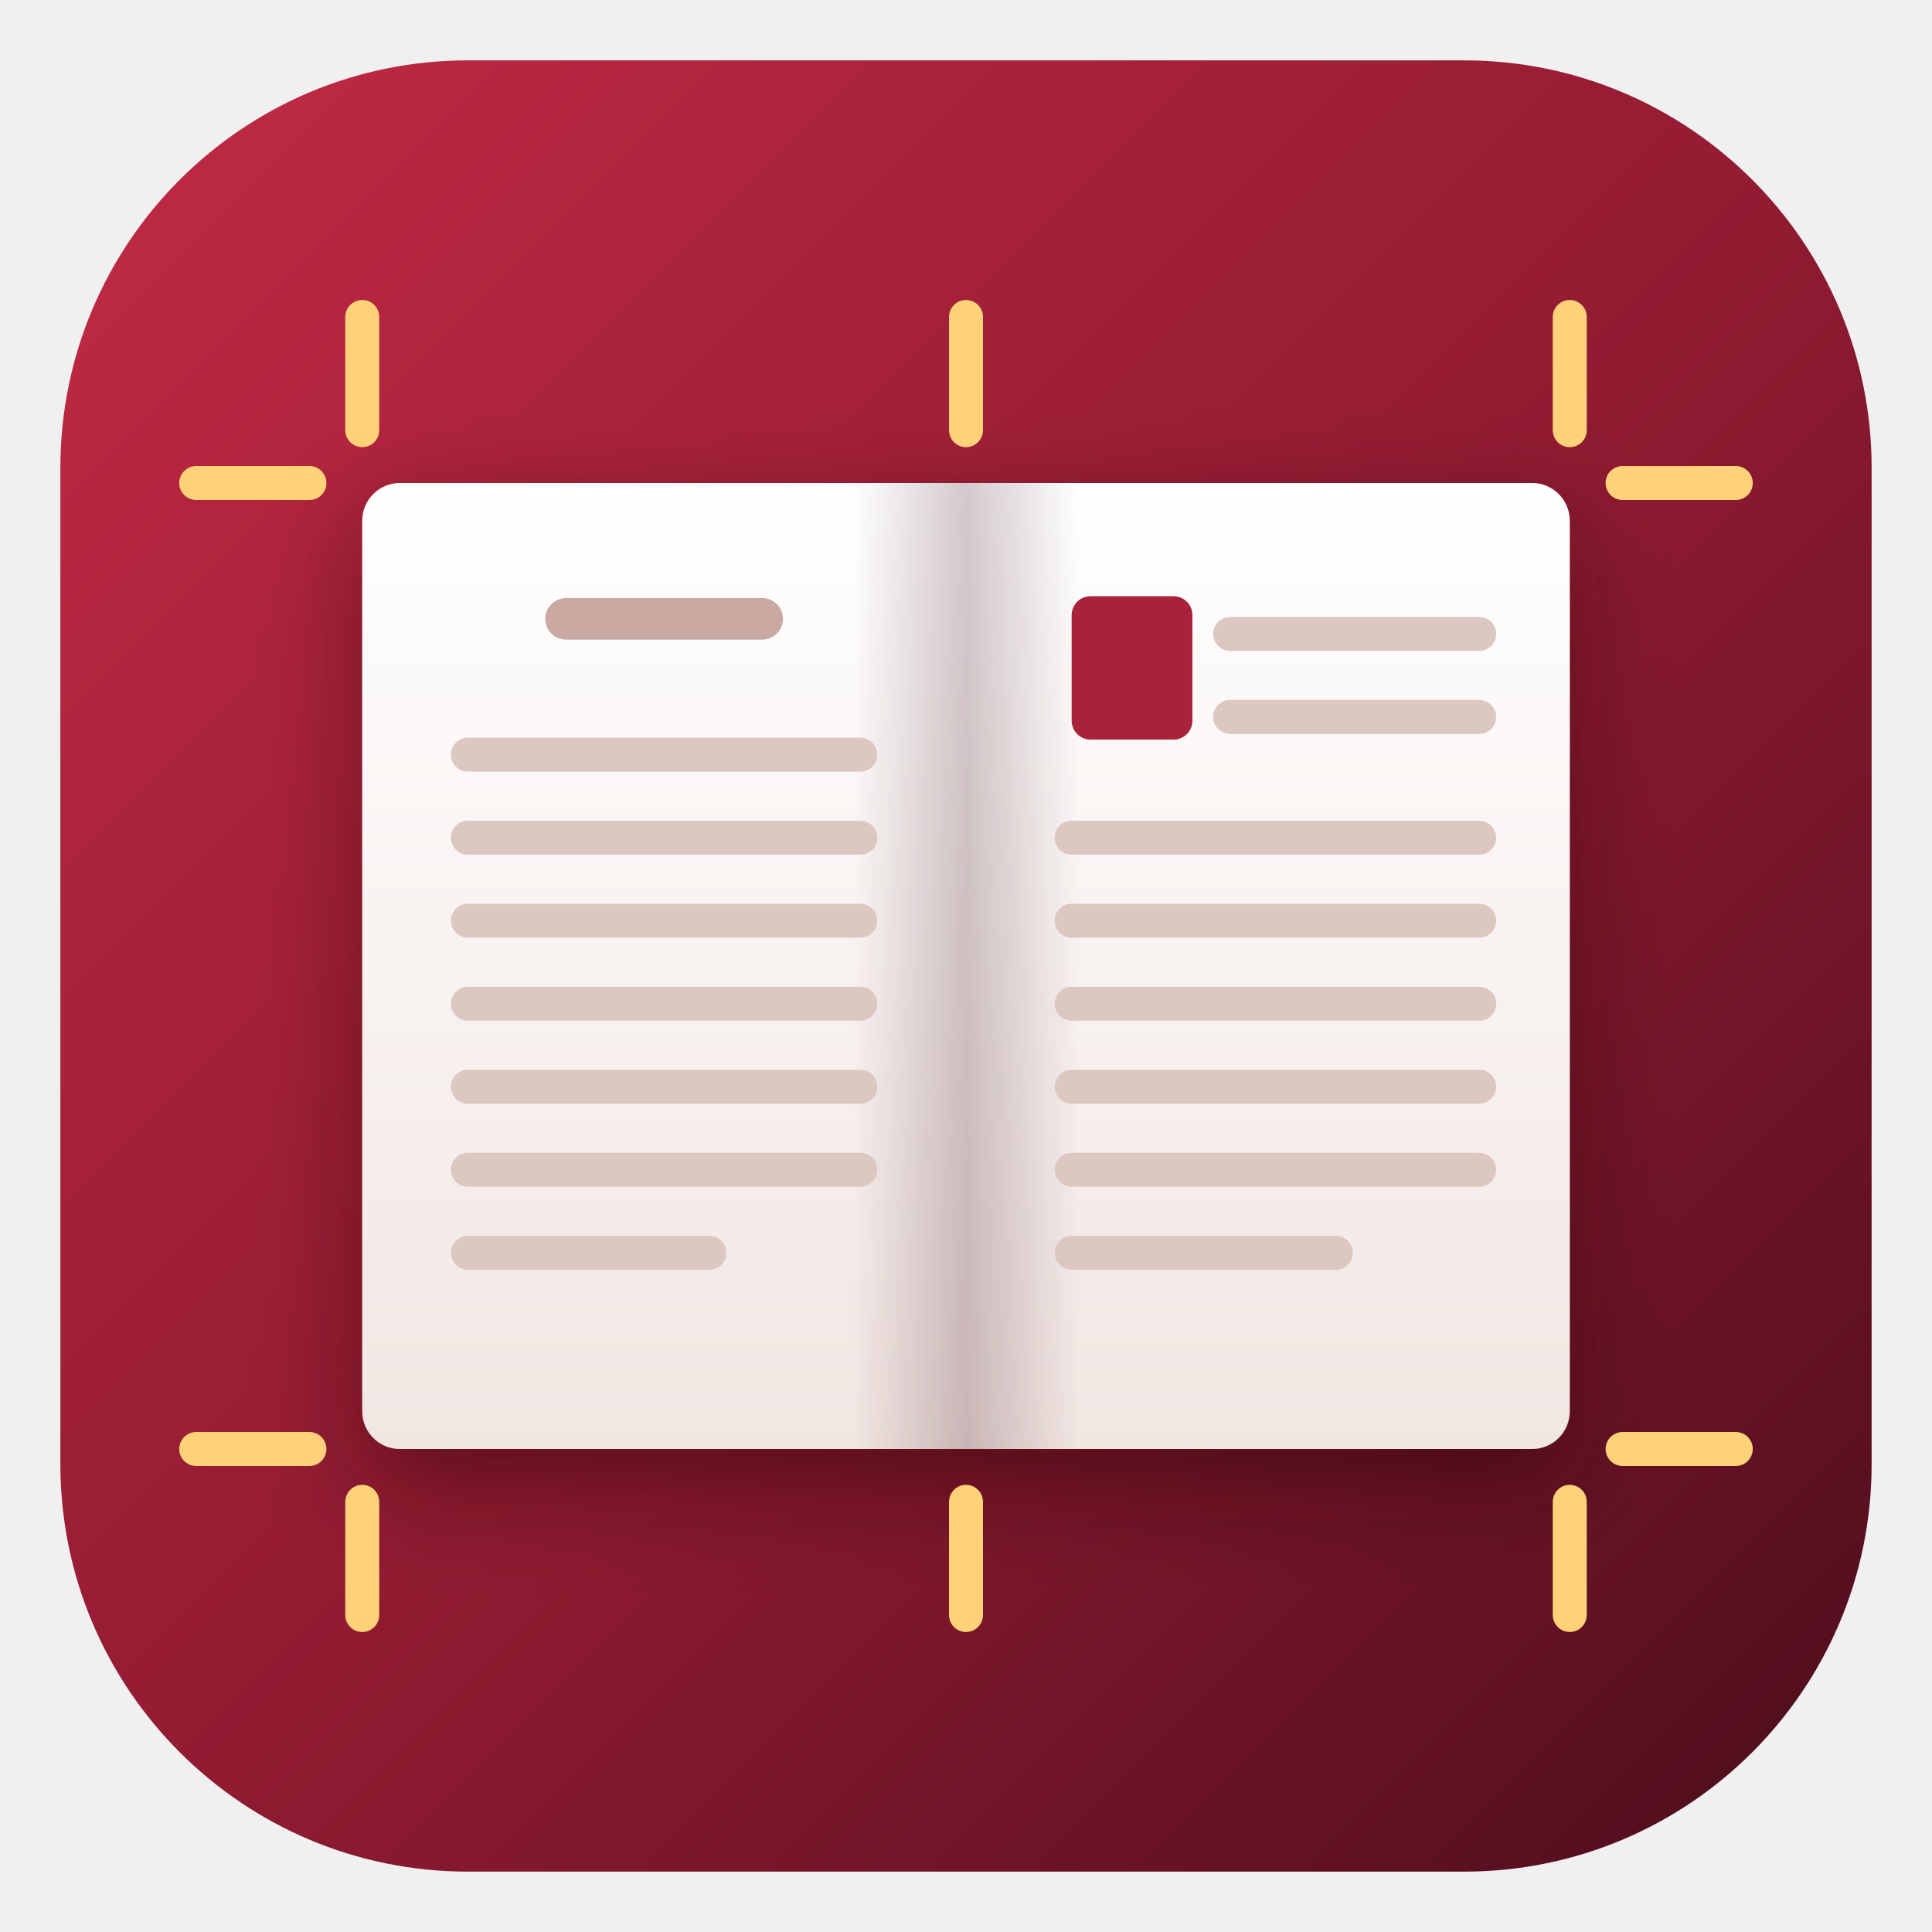
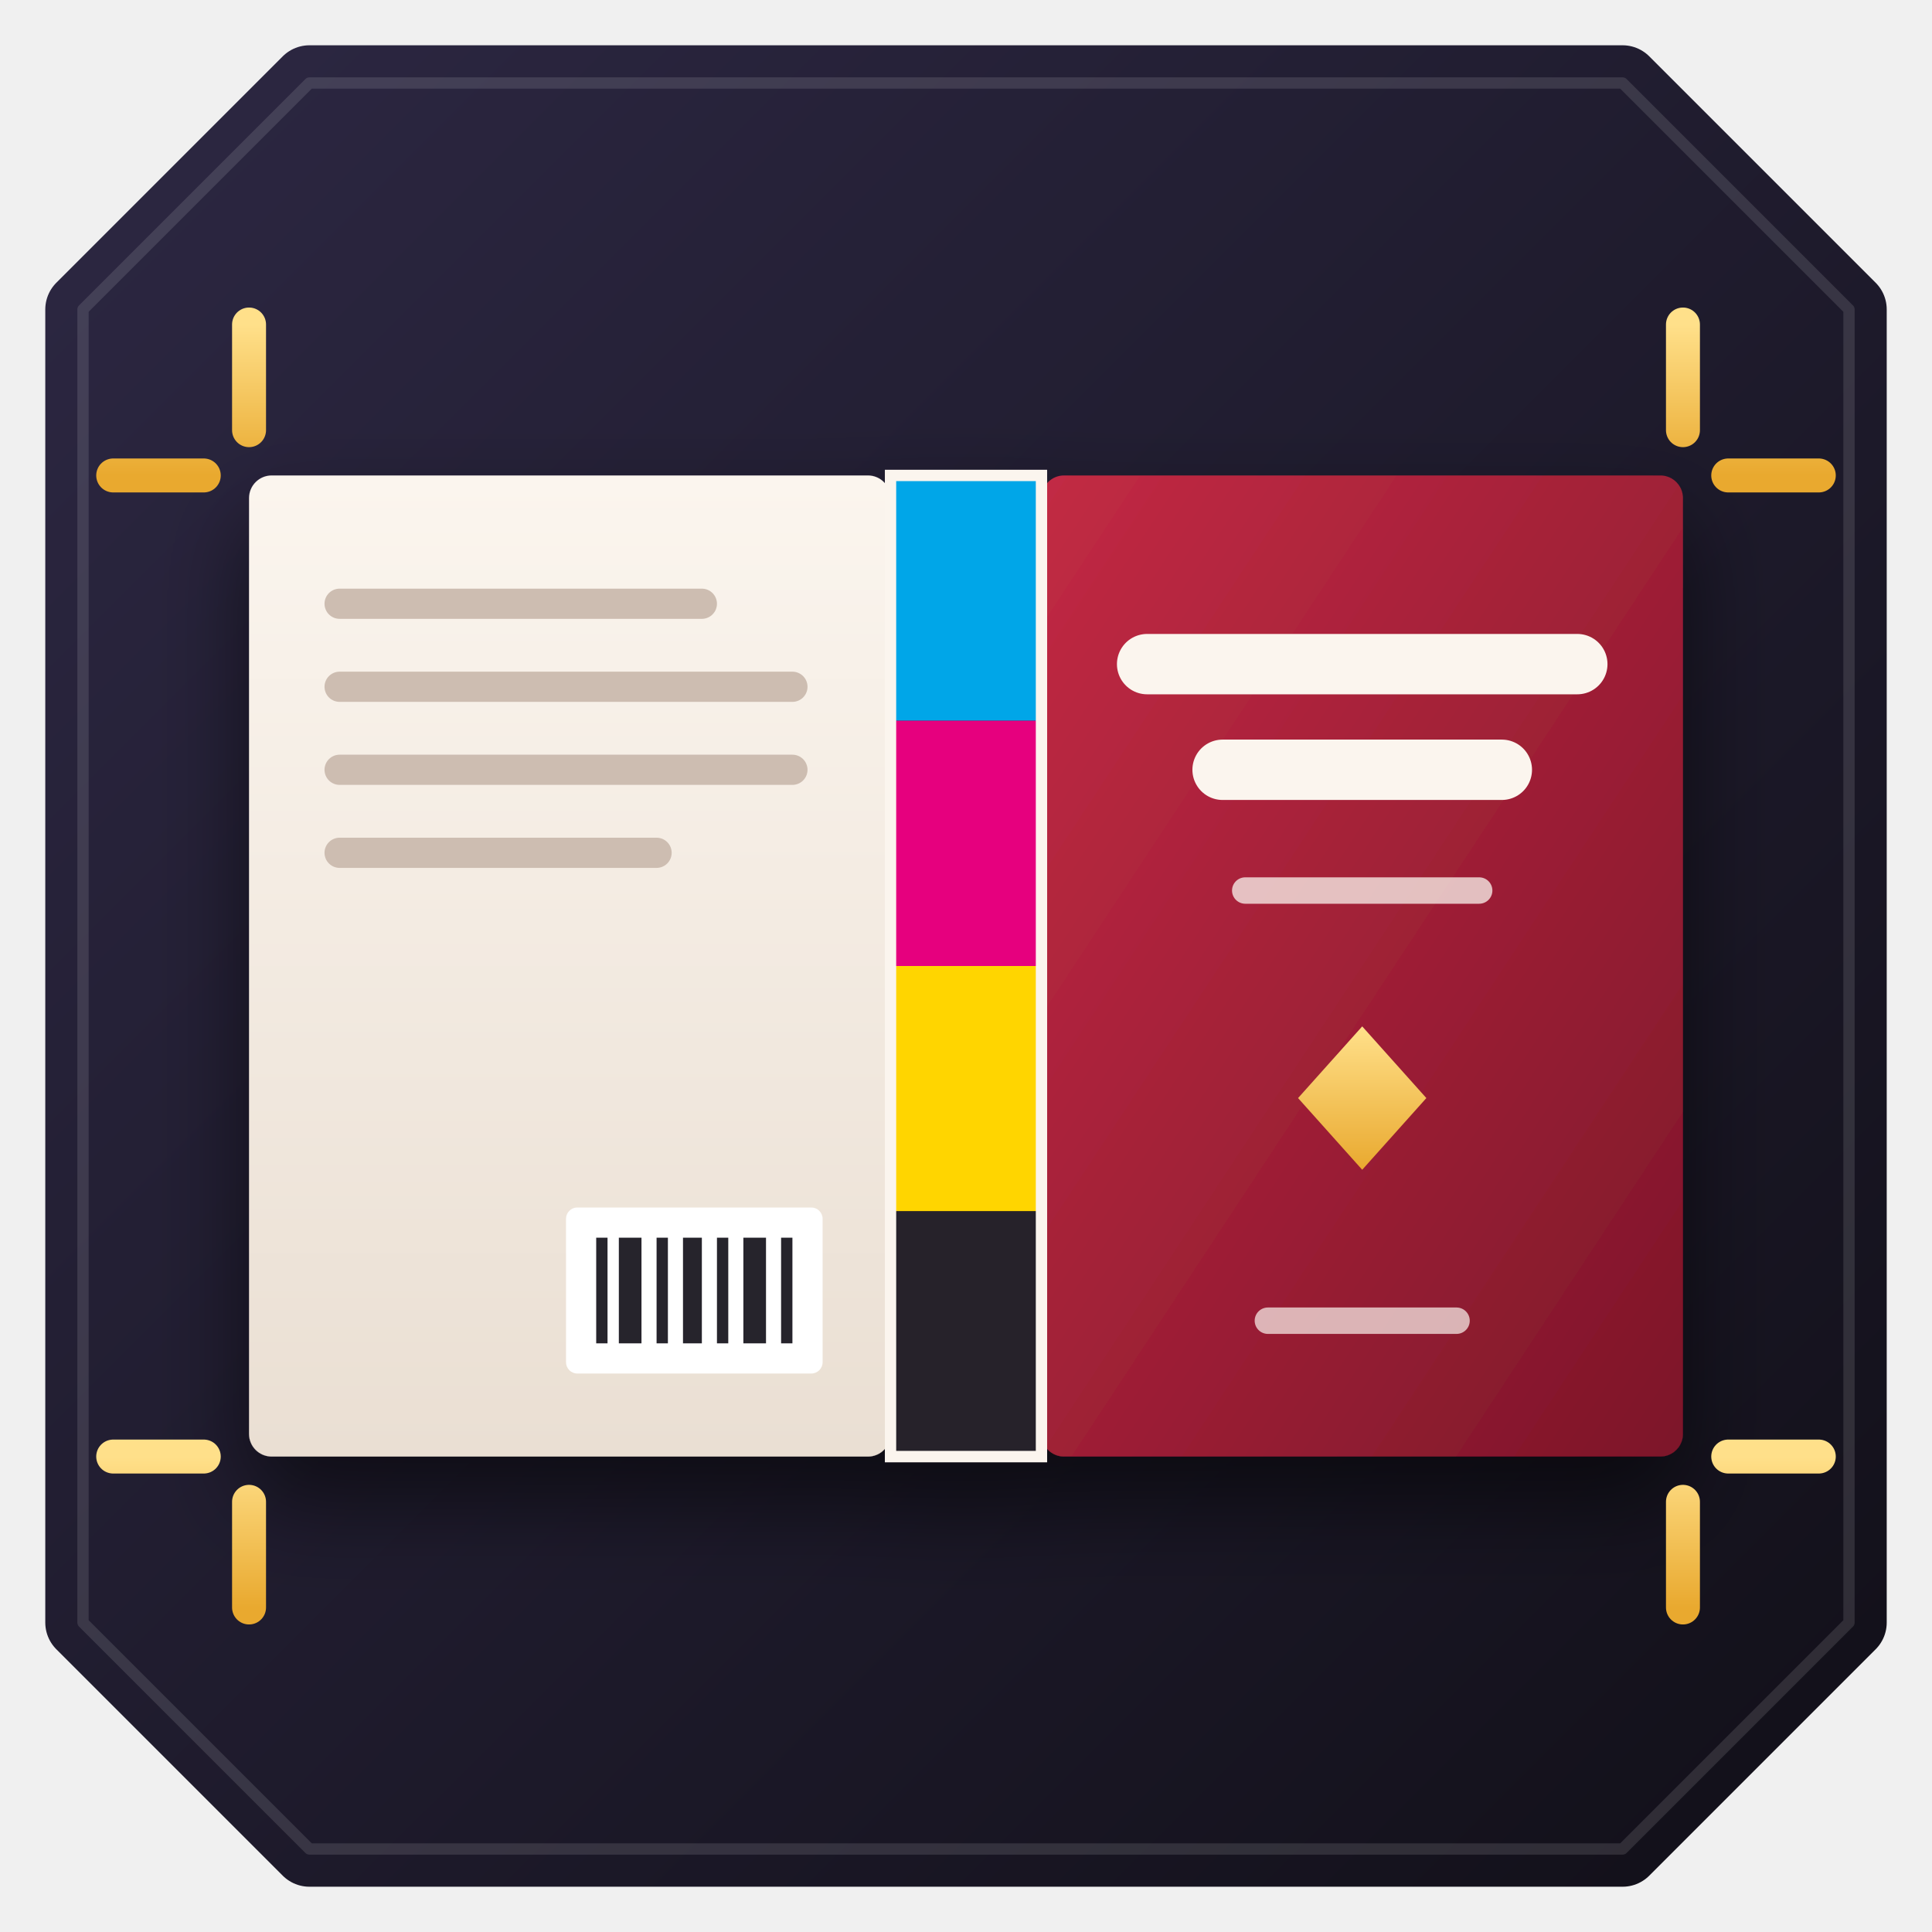
<svg xmlns="http://www.w3.org/2000/svg" viewBox="0 0 512 512">
  <defs>
-     <linearGradient id="bg" x1="0" y1="0" x2="1" y2="1">
+     <linearGradient id="tile" x1="0" y1="0" x2="1" y2="1">
+       <stop offset="0" stop-color="#2c2742" />
+       <stop offset="1" stop-color="#121019" />
+     </linearGradient>
+     <linearGradient id="front" x1="0" y1="0" x2="1" y2="1">
      <stop offset="0" stop-color="#c22a44" />
-       <stop offset=".55" stop-color="#8d1a30" />
-       <stop offset="1" stop-color="#4a0d1c" />
+       <stop offset="1" stop-color="#7d1629" />
    </linearGradient>
-     <linearGradient id="paper" x1="0" y1="0" x2="0" y2="1">
-       <stop offset="0" stop-color="#ffffff" />
-       <stop offset="1" stop-color="#f1e6e2" />
+     <linearGradient id="back" x1="0" y1="0" x2="0" y2="1">
+       <stop offset="0" stop-color="#fbf5ee" />
+       <stop offset="1" stop-color="#eadfd3" />
    </linearGradient>
-     <linearGradient id="fold" x1="0" y1="0" x2="1" y2="0">
-       <stop offset="0" stop-color="#3a0a16" stop-opacity="0" />
-       <stop offset=".5" stop-color="#3a0a16" stop-opacity=".22" />
-       <stop offset="1" stop-color="#3a0a16" stop-opacity="0" />
+     <linearGradient id="gold" x1="0" y1="0" x2="0" y2="1">
+       <stop offset="0" stop-color="#ffe08a" />
+       <stop offset="1" stop-color="#e9a92f" />
    </linearGradient>
-     <filter id="sh" x="-20%" y="-20%" width="140%" height="140%">
-       <feDropShadow dx="0" dy="10" stdDeviation="13" flood-color="#2a0510" flood-opacity=".45" />
+     <filter id="sh" x="-20%" y="-20%" width="140%" height="150%">
+       <feDropShadow dx="0" dy="12" stdDeviation="12" flood-color="#000000" flood-opacity=".55" />
    </filter>
  </defs>
-   <rect x="16" y="16" width="480" height="480" rx="108" fill="url(#bg)" />
+   <path d="M82 22H430L490 82V430L430 490H82L22 430V82Z" fill="url(#tile)" stroke="url(#tile)" stroke-width="20" stroke-linejoin="round" />
+   <path d="M82 22H430L490 82V430L430 490H82L22 430V82Z" fill="none" stroke="#ffffff" stroke-opacity=".12" stroke-width="3" stroke-linejoin="round" />
  <g filter="url(#sh)">
-     <path d="M96 138a10 10 0 0 1 10-10H256V384H106a10 10 0 0 1-10-10z" fill="url(#paper)" />
-     <path d="M256 128H406a10 10 0 0 1 10 10V374a10 10 0 0 1-10 10H256z" fill="url(#paper)" />
+     <rect x="66" y="126" width="170" height="260" rx="6" fill="url(#back)" />
+     <rect x="276" y="126" width="170" height="260" rx="6" fill="url(#front)" />
+     <rect x="236" y="126" width="40" height="65" fill="#00a6e8" />
+     <rect x="236" y="191" width="40" height="65" fill="#e6007e" />
+     <rect x="236" y="256" width="40" height="65" fill="#ffd500" />
+     <rect x="236" y="321" width="40" height="65" fill="#26242c" />
+     <rect x="236" y="126" width="40" height="260" fill="none" stroke="#fbf5ee" stroke-width="3" />
  </g>
-   <rect x="226" y="128" width="60" height="256" fill="url(#fold)" />
-   <g stroke="#dcc7c1" stroke-width="9" stroke-linecap="round" fill="none">
-     <path d="M150 164h52" stroke="#c9a9a2" stroke-width="11" />
-     <path d="M124 200h104M124 222h104M124 244h104M124 266h104M124 288h104M124 310h104M124 332h64" />
-     <path d="M326 168h66M326 190h66M284 222h108M284 244h108M284 266h108M284 288h108M284 310h108M284 332h70" />
+   <g stroke="#cdbdb1" stroke-width="8" stroke-linecap="round" fill="none">
+     <path d="M90 160h96M90 182h120M90 204h120M90 226h84" />
  </g>
-   <rect x="284" y="158" width="32" height="38" rx="5" fill="#a8223a" />
-   <g stroke="#ffd27a" stroke-width="9" stroke-linecap="round" fill="none">
-     <path d="M52 128h30M96 84v30" />
-     <path d="M430 128h30M416 84v30" />
-     <path d="M52 384h30M96 398v30" />
-     <path d="M430 384h30M416 398v30" />
-     <path d="M256 84v30M256 398v30" />
+   <rect x="150" y="320" width="68" height="44" rx="3" fill="#ffffff" />
+   <g fill="#26242c">
+     <rect x="158" y="328" width="3" height="28" />
+     <rect x="164" y="328" width="6" height="28" />
+     <rect x="174" y="328" width="3" height="28" />
+     <rect x="181" y="328" width="5" height="28" />
+     <rect x="190" y="328" width="3" height="28" />
+     <rect x="197" y="328" width="6" height="28" />
+     <rect x="207" y="328" width="3" height="28" />
+   </g>
+   <g stroke="#fbf5ee" stroke-linecap="round" fill="none">
+     <path d="M304 176h114" stroke-width="16" />
+     <path d="M324 204h74" stroke-width="16" />
+     <path d="M330 236h62" stroke-width="7" stroke-opacity=".75" />
+   </g>
+   <path d="M361 272l17 19-17 19-17-19z" fill="url(#gold)" />
+   <path d="M318 291h16M388 291h16" stroke="url(#gold)" stroke-width="5" stroke-linecap="round" />
+   <path d="M336 350h50" stroke="#fbf5ee" stroke-opacity=".7" stroke-width="7" stroke-linecap="round" />
+   <g stroke="url(#gold)" stroke-width="9" stroke-linecap="round" fill="none">
+     <path d="M30 126h24M66 86v28" />
+     <path d="M458 126h24M446 86v28" />
+     <path d="M30 386h24M66 398v28" />
+     <path d="M458 386h24M446 398v28" />
  </g>
</svg>
